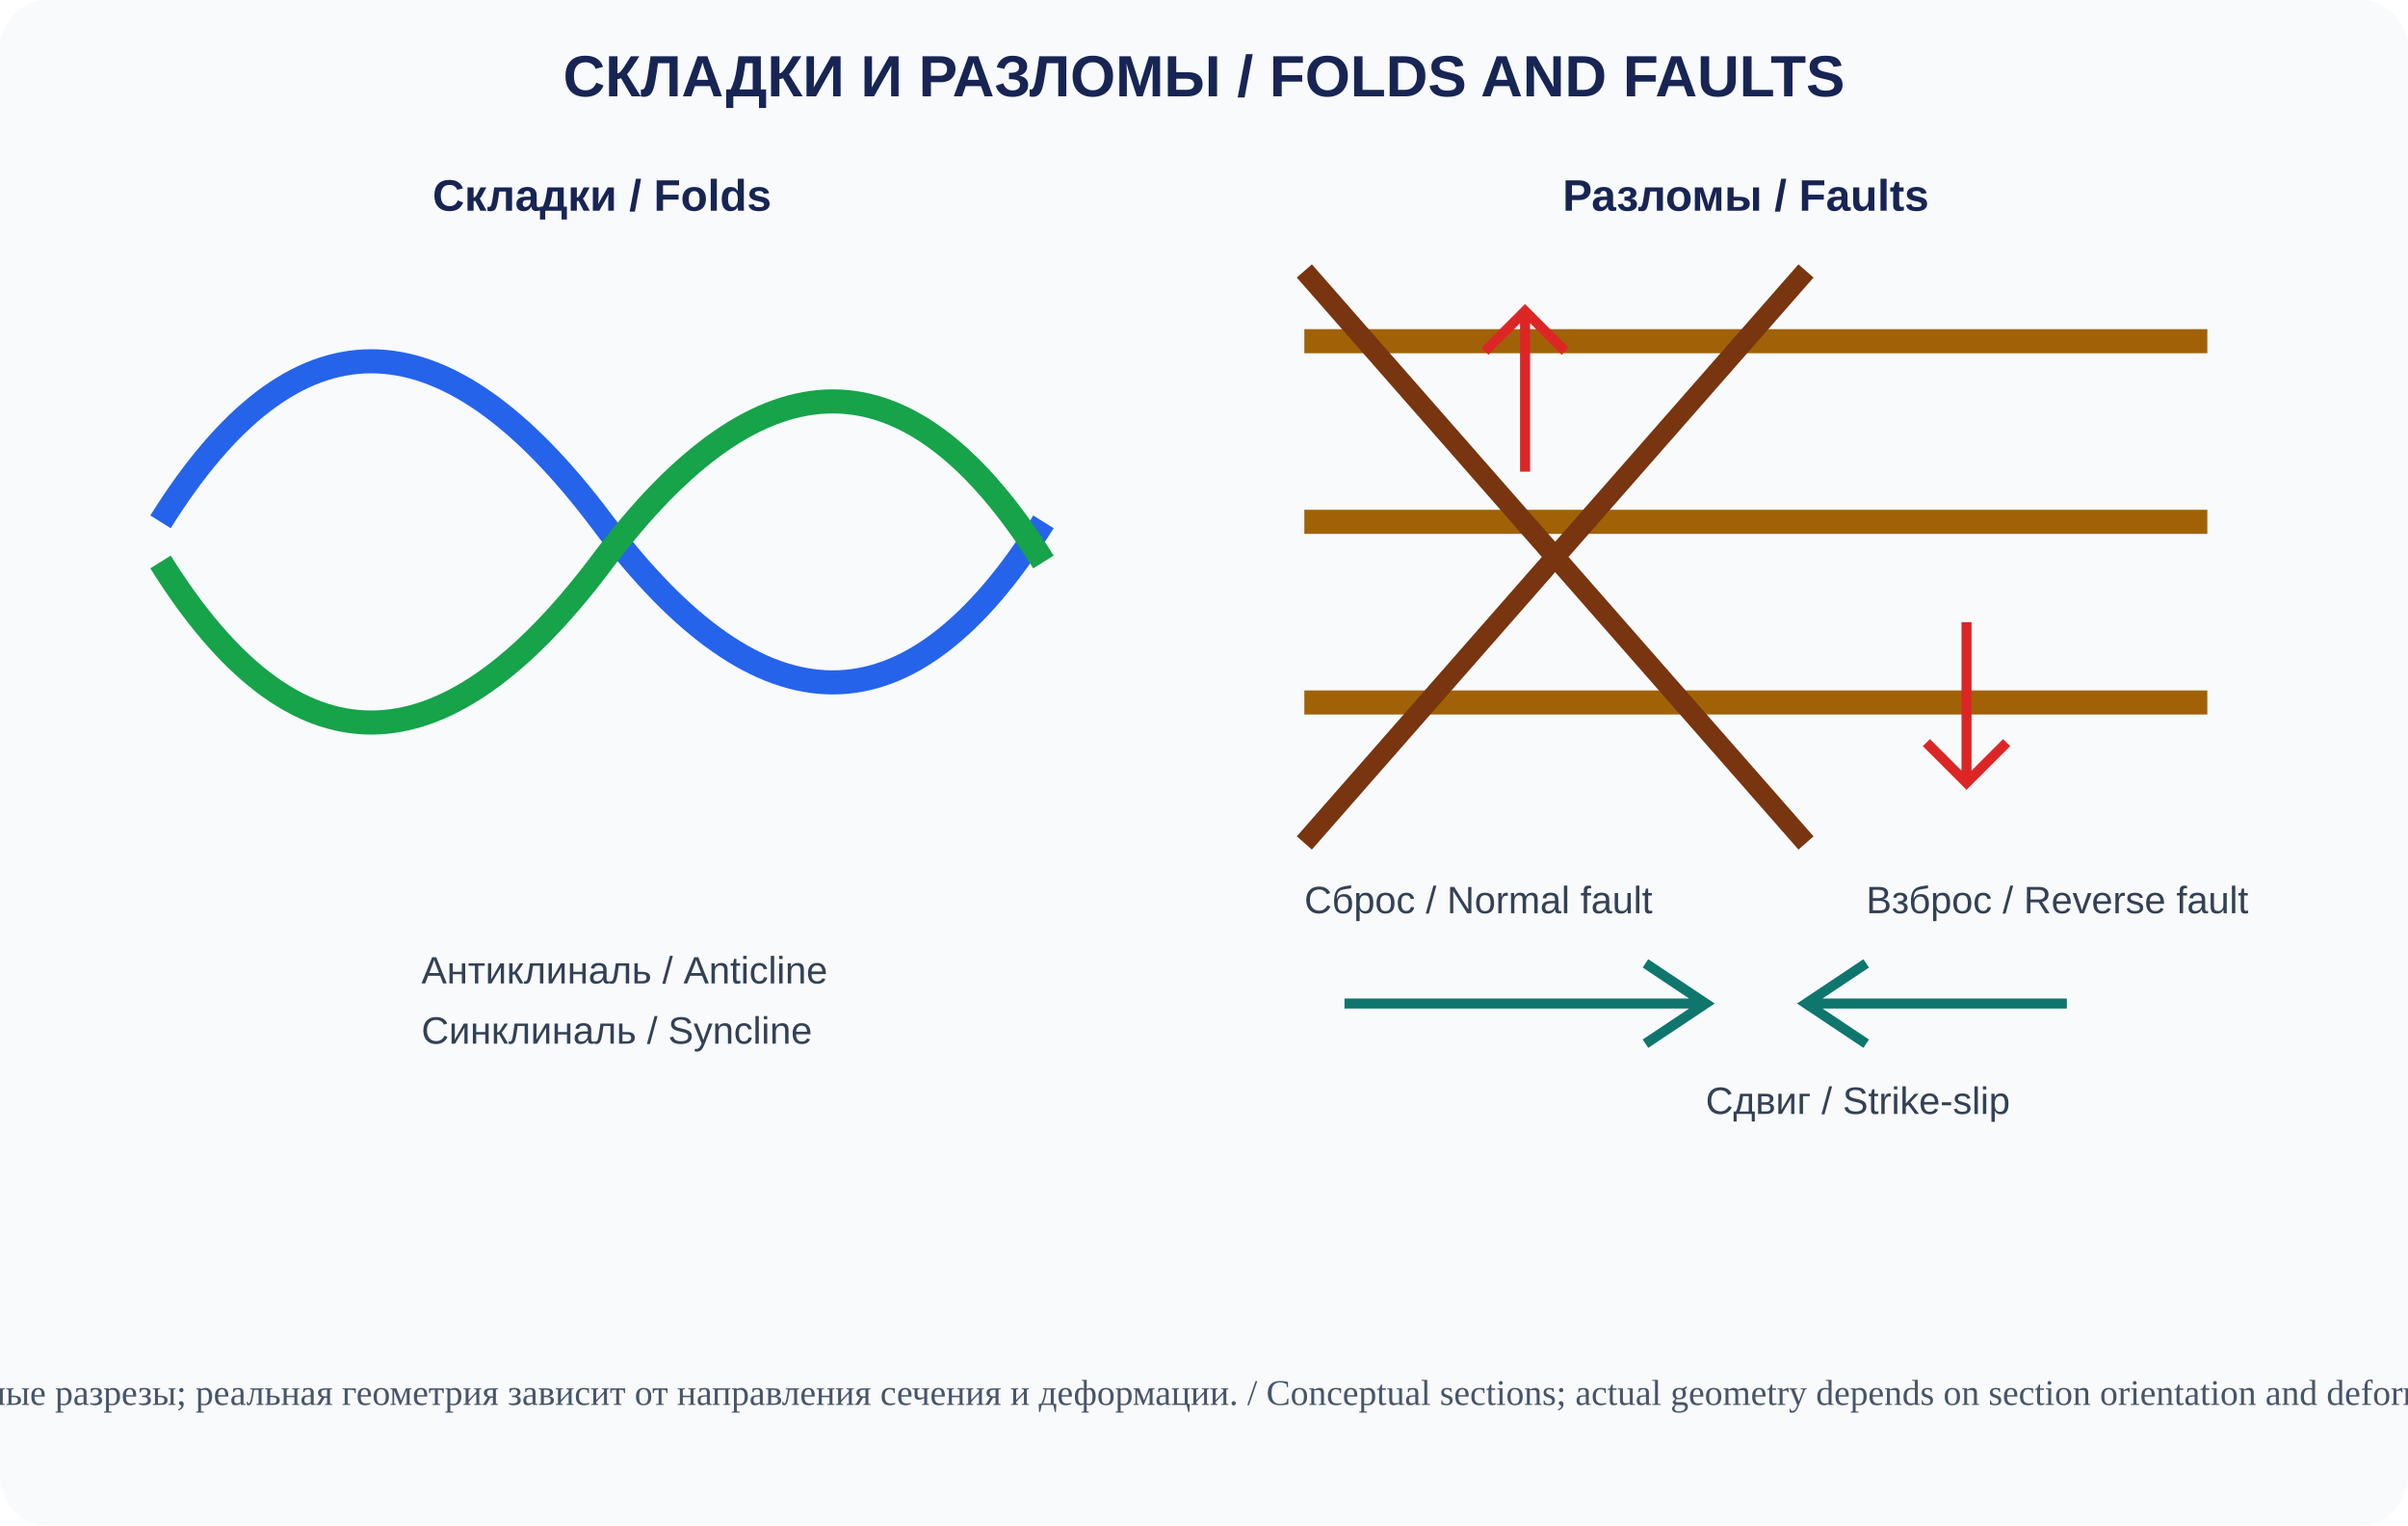
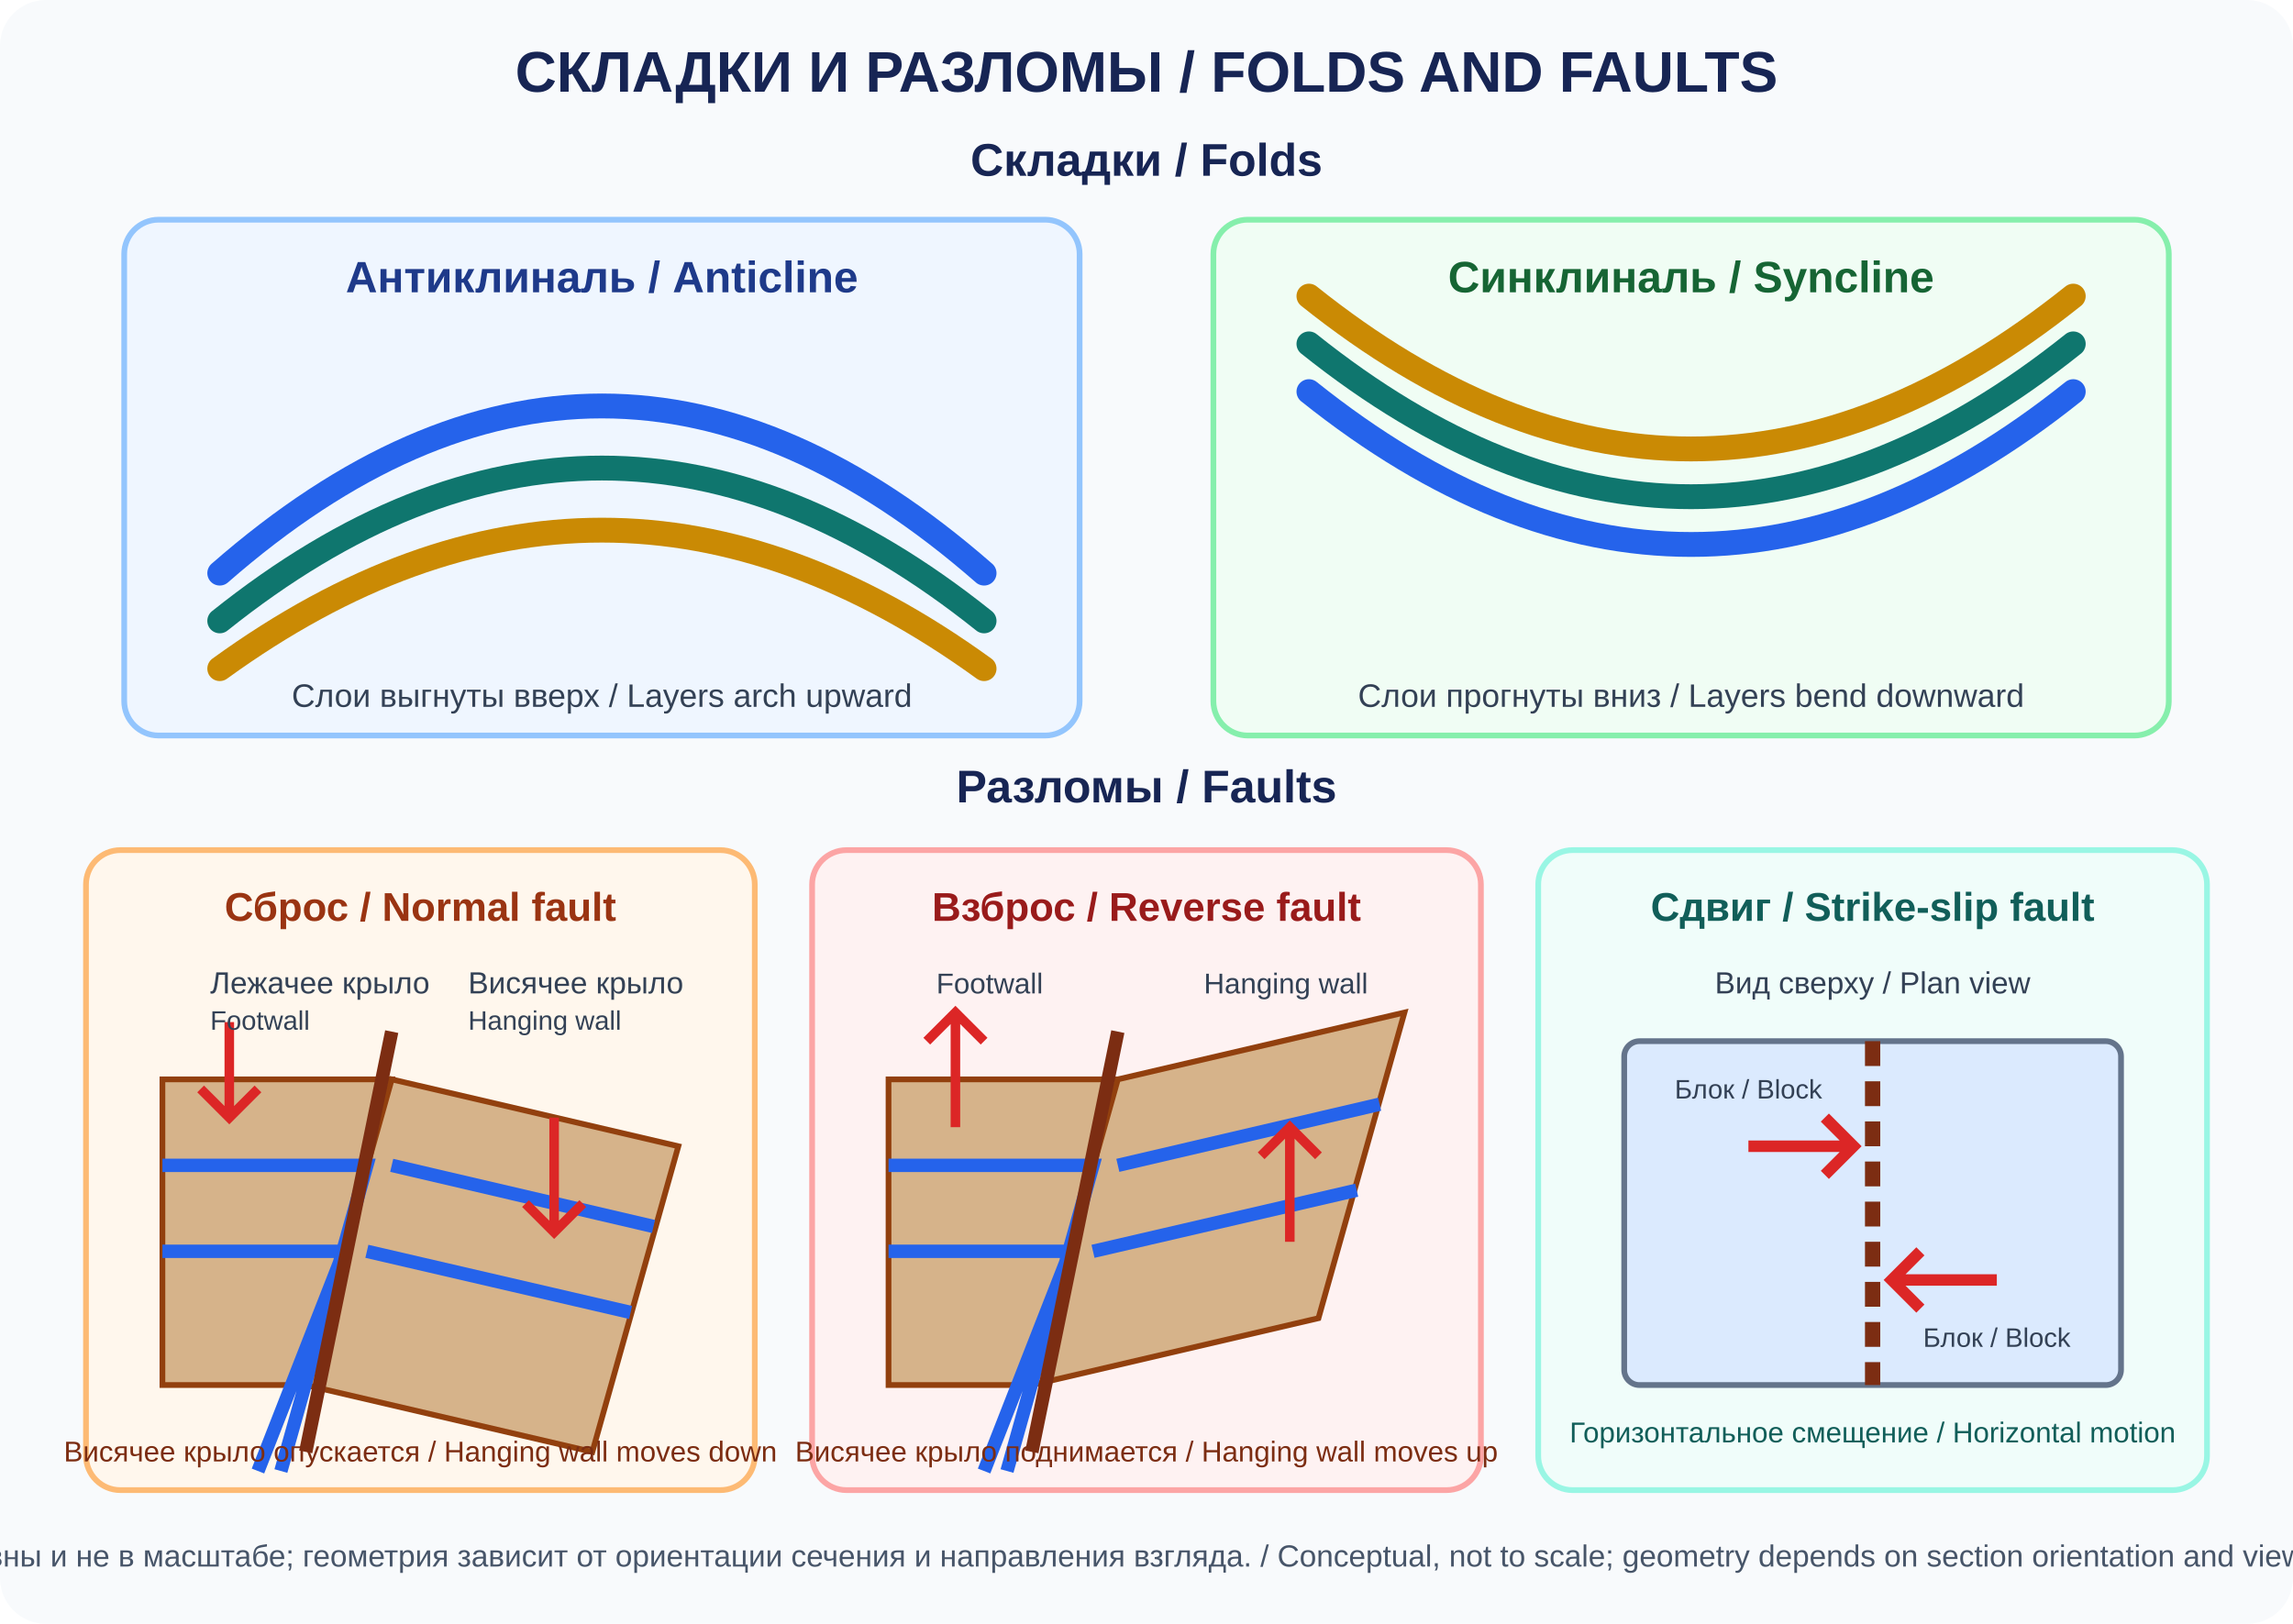
- <svg xmlns="http://www.w3.org/2000/svg" viewBox="0 0 1200 760" role="img" aria-labelledby="title desc">
-   <rect width="1200" height="760" rx="24" fill="#f8fafc" />
-   <text x="600" y="48" text-anchor="middle" font-family="Arial,sans-serif" font-size="29" font-weight="700" fill="#172554">СКЛАДКИ И РАЗЛОМЫ / FOLDS AND FAULTS</text>
-   <g font-family="Arial,sans-serif" font-size="22" fill="#172554" text-anchor="middle">
-     <text x="300" y="105" font-weight="700">Складки / Folds</text>
-     <text x="870" y="105" font-weight="700">Разломы / Faults</text>
+ <svg xmlns="http://www.w3.org/2000/svg" viewBox="0 0 1200 850" role="img" aria-labelledby="title desc">
+   <rect width="1200" height="850" rx="24" fill="#f8fafc" />
+   <text x="600" y="48" text-anchor="middle" font-family="Arial,sans-serif" font-size="30" font-weight="700" fill="#172554">СКЛАДКИ И РАЗЛОМЫ / FOLDS AND FAULTS</text>
+   <g font-family="Arial,sans-serif" fill="#172554" text-anchor="middle">
+     <text x="600" y="92" font-size="24" font-weight="700">Складки / Folds</text>
+     <text x="600" y="420" font-size="24" font-weight="700">Разломы / Faults</text>
  </g>
-   <g stroke-width="12" fill="none">
-     <path d="M80 260 Q180 100 300 260 T520 260" stroke="#2563eb" />
-     <path d="M80 280 Q180 440 300 280 T520 280" stroke="#16a34a" />
-     <path d="M650 170 L1100 170 M650 260 L1100 260 M650 350 L1100 350" stroke="#a16207" />
+   <g>
+     <rect x="65" y="115" width="500" height="270" rx="18" fill="#eff6ff" stroke="#93c5fd" stroke-width="3" />
+     <rect x="635" y="115" width="500" height="270" rx="18" fill="#f0fdf4" stroke="#86efac" stroke-width="3" />
+     <text x="315" y="153" text-anchor="middle" font-family="Arial,sans-serif" font-size="23" font-weight="700" fill="#1e3a8a">Антиклиналь / Anticline</text>
+     <text x="885" y="153" text-anchor="middle" font-family="Arial,sans-serif" font-size="23" font-weight="700" fill="#166534">Синклиналь / Syncline</text>
+     <g fill="none" stroke-width="13" stroke-linecap="round">
+       <path d="M115 300 Q315 125 515 300" stroke="#2563eb" />
+       <path d="M115 325 Q315 165 515 325" stroke="#0f766e" />
+       <path d="M115 350 Q315 205 515 350" stroke="#ca8a04" />
+       <path d="M685 205 Q885 365 1085 205" stroke="#2563eb" />
+       <path d="M685 180 Q885 340 1085 180" stroke="#0f766e" />
+       <path d="M685 155 Q885 315 1085 155" stroke="#ca8a04" />
+     </g>
+     <text x="315" y="370" text-anchor="middle" font-family="Arial,sans-serif" font-size="17" fill="#334155">Слои выгнуты вверх / Layers arch upward</text>
+     <text x="885" y="370" text-anchor="middle" font-family="Arial,sans-serif" font-size="17" fill="#334155">Слои прогнуты вниз / Layers bend downward</text>
  </g>
-   <path d="M650 135 L900 420" stroke="#78350f" stroke-width="10" />
-   <path d="M900 135 L650 420" stroke="#78350f" stroke-width="10" />
-   <path d="M760 235 L760 155 M740 175 L760 155 L780 175" stroke="#dc2626" stroke-width="5" fill="none" />
-   <path d="M980 310 L980 390 M960 370 L980 390 L1000 370" stroke="#dc2626" stroke-width="5" fill="none" />
-   <path d="M670 500 L850 500 M820 480 L850 500 L820 520 M1030 500 L900 500 M930 480 L900 500 L930 520" stroke="#0f766e" stroke-width="5" fill="none" />
-   <g font-family="Arial,sans-serif" font-size="19" fill="#334155">
-     <text x="210" y="490">Антиклиналь / Anticline</text>
-     <text x="210" y="520">Синклиналь / Syncline</text>
-     <text x="650" y="455">Сброс / Normal fault</text>
-     <text x="930" y="455">Взброс / Reverse fault</text>
-     <text x="850" y="555">Сдвиг / Strike-slip</text>
+   <g>
+     <rect x="45" y="445" width="350" height="335" rx="18" fill="#fff7ed" stroke="#fdba74" stroke-width="3" />
+     <text x="220" y="482" text-anchor="middle" font-family="Arial,sans-serif" font-size="21" font-weight="700" fill="#9a3412">Сброс / Normal fault</text>
+     <path d="M85 565 L205 565 L160 725 L85 725 Z" fill="#d6b38a" stroke="#92400e" stroke-width="3" />
+     <path d="M205 565 L355 600 L310 760 L160 725 Z" fill="#d6b38a" stroke="#92400e" stroke-width="3" />
+     <path d="M85 610 L192 610 L147 770 M85 655 L180 655 L135 770" fill="none" stroke="#2563eb" stroke-width="7" />
+     <path d="M205 610 L342 642 M192 655 L330 687" fill="none" stroke="#2563eb" stroke-width="7" />
+     <path d="M205 540 L160 760" stroke="#7c2d12" stroke-width="7" />
+     <path d="M120 535 L120 585 M105 570 L120 585 L135 570" fill="none" stroke="#dc2626" stroke-width="5" />
+     <path d="M290 585 L290 645 M275 630 L290 645 L305 630" fill="none" stroke="#dc2626" stroke-width="5" />
+     <text x="110" y="520" font-family="Arial,sans-serif" font-size="16" fill="#334155">Лежачее крыло</text>
+     <text x="110" y="539" font-family="Arial,sans-serif" font-size="14" fill="#334155">Footwall</text>
+     <text x="245" y="520" font-family="Arial,sans-serif" font-size="16" fill="#334155">Висячее крыло</text>
+     <text x="245" y="539" font-family="Arial,sans-serif" font-size="14" fill="#334155">Hanging wall</text>
+     <text x="220" y="765" text-anchor="middle" font-family="Arial,sans-serif" font-size="15" fill="#7c2d12">Висячее крыло опускается / Hanging wall moves down</text>
  </g>
-   <text x="600" y="700" text-anchor="middle" font-size="18" fill="#475569">Условные разрезы; реальная геометрия зависит от направления сечения и деформации. / Conceptual sections; actual geometry depends on section orientation and deformation.</text>
+   <g>
+     <rect x="425" y="445" width="350" height="335" rx="18" fill="#fef2f2" stroke="#fca5a5" stroke-width="3" />
+     <text x="600" y="482" text-anchor="middle" font-family="Arial,sans-serif" font-size="21" font-weight="700" fill="#991b1b">Взброс / Reverse fault</text>
+     <path d="M465 565 L585 565 L540 725 L465 725 Z" fill="#d6b38a" stroke="#92400e" stroke-width="3" />
+     <path d="M585 565 L735 530 L690 690 L540 725 Z" fill="#d6b38a" stroke="#92400e" stroke-width="3" />
+     <path d="M465 610 L572 610 L527 770 M465 655 L560 655 L515 770" fill="none" stroke="#2563eb" stroke-width="7" />
+     <path d="M585 610 L722 578 M572 655 L710 623" fill="none" stroke="#2563eb" stroke-width="7" />
+     <path d="M585 540 L540 760" stroke="#7c2d12" stroke-width="7" />
+     <path d="M500 590 L500 530 M485 545 L500 530 L515 545" fill="none" stroke="#dc2626" stroke-width="5" />
+     <path d="M675 650 L675 590 M660 605 L675 590 L690 605" fill="none" stroke="#dc2626" stroke-width="5" />
+     <text x="490" y="520" font-family="Arial,sans-serif" font-size="15" fill="#334155">Footwall</text>
+     <text x="630" y="520" font-family="Arial,sans-serif" font-size="15" fill="#334155">Hanging wall</text>
+     <text x="600" y="765" text-anchor="middle" font-family="Arial,sans-serif" font-size="15" fill="#7c2d12">Висячее крыло поднимается / Hanging wall moves up</text>
+   </g>
+   <g>
+     <rect x="805" y="445" width="350" height="335" rx="18" fill="#f0fdfa" stroke="#99f6e4" stroke-width="3" />
+     <text x="980" y="482" text-anchor="middle" font-family="Arial,sans-serif" font-size="21" font-weight="700" fill="#115e59">Сдвиг / Strike-slip fault</text>
+     <text x="980" y="520" text-anchor="middle" font-family="Arial,sans-serif" font-size="16" fill="#334155">Вид сверху / Plan view</text>
+     <rect x="850" y="545" width="260" height="180" rx="8" fill="#dbeafe" stroke="#64748b" stroke-width="3" />
+     <path d="M980 545 L980 725" stroke="#7c2d12" stroke-width="8" stroke-dasharray="13 8" />
+     <path d="M915 600 L970 600 M955 585 L970 600 L955 615" fill="none" stroke="#dc2626" stroke-width="6" />
+     <path d="M1045 670 L990 670 M1005 655 L990 670 L1005 685" fill="none" stroke="#dc2626" stroke-width="6" />
+     <text x="915" y="575" text-anchor="middle" font-family="Arial,sans-serif" font-size="14" fill="#334155">Блок / Block</text>
+     <text x="1045" y="705" text-anchor="middle" font-family="Arial,sans-serif" font-size="14" fill="#334155">Блок / Block</text>
+     <text x="980" y="755" text-anchor="middle" font-family="Arial,sans-serif" font-size="15" fill="#115e59">Горизонтальное смещение / Horizontal motion</text>
+   </g>
+   <text x="600" y="820" text-anchor="middle" font-family="Arial,sans-serif" font-size="16" fill="#475569">Схемы условны и не в масштабе; геометрия зависит от ориентации сечения и направления взгляда. / Conceptual, not to scale; geometry depends on section orientation and viewing direction.</text>
</svg>
